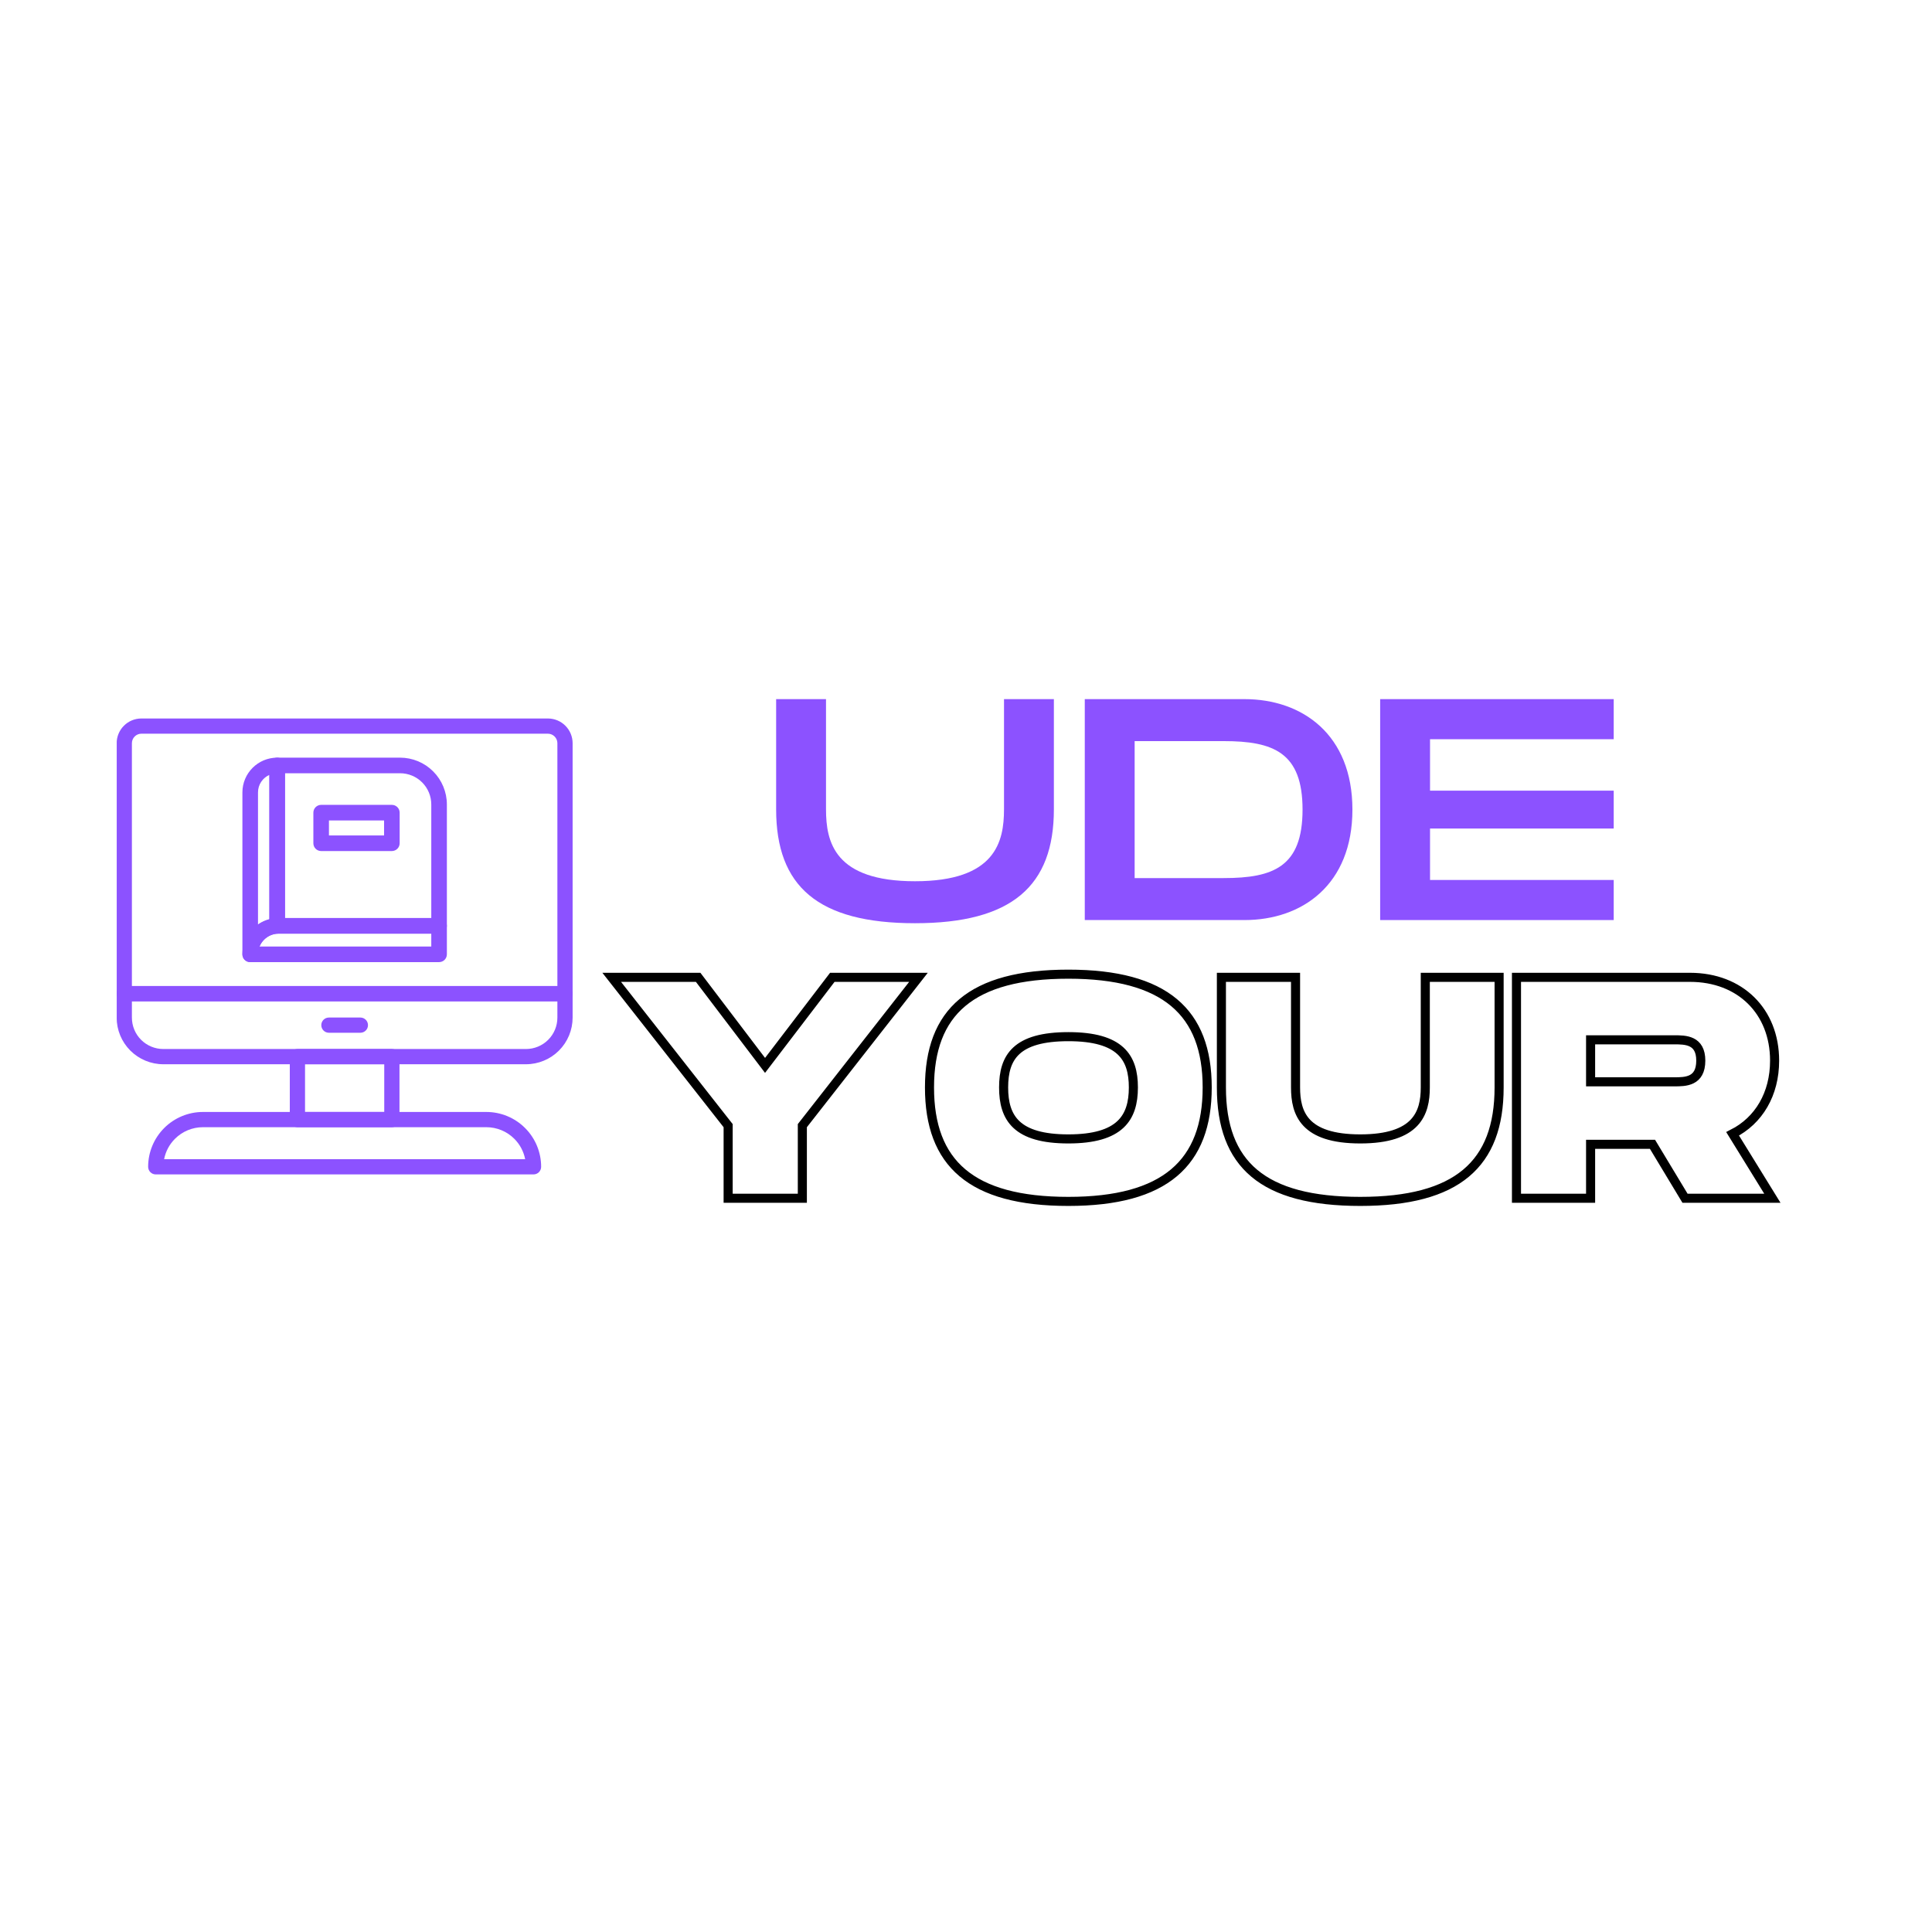
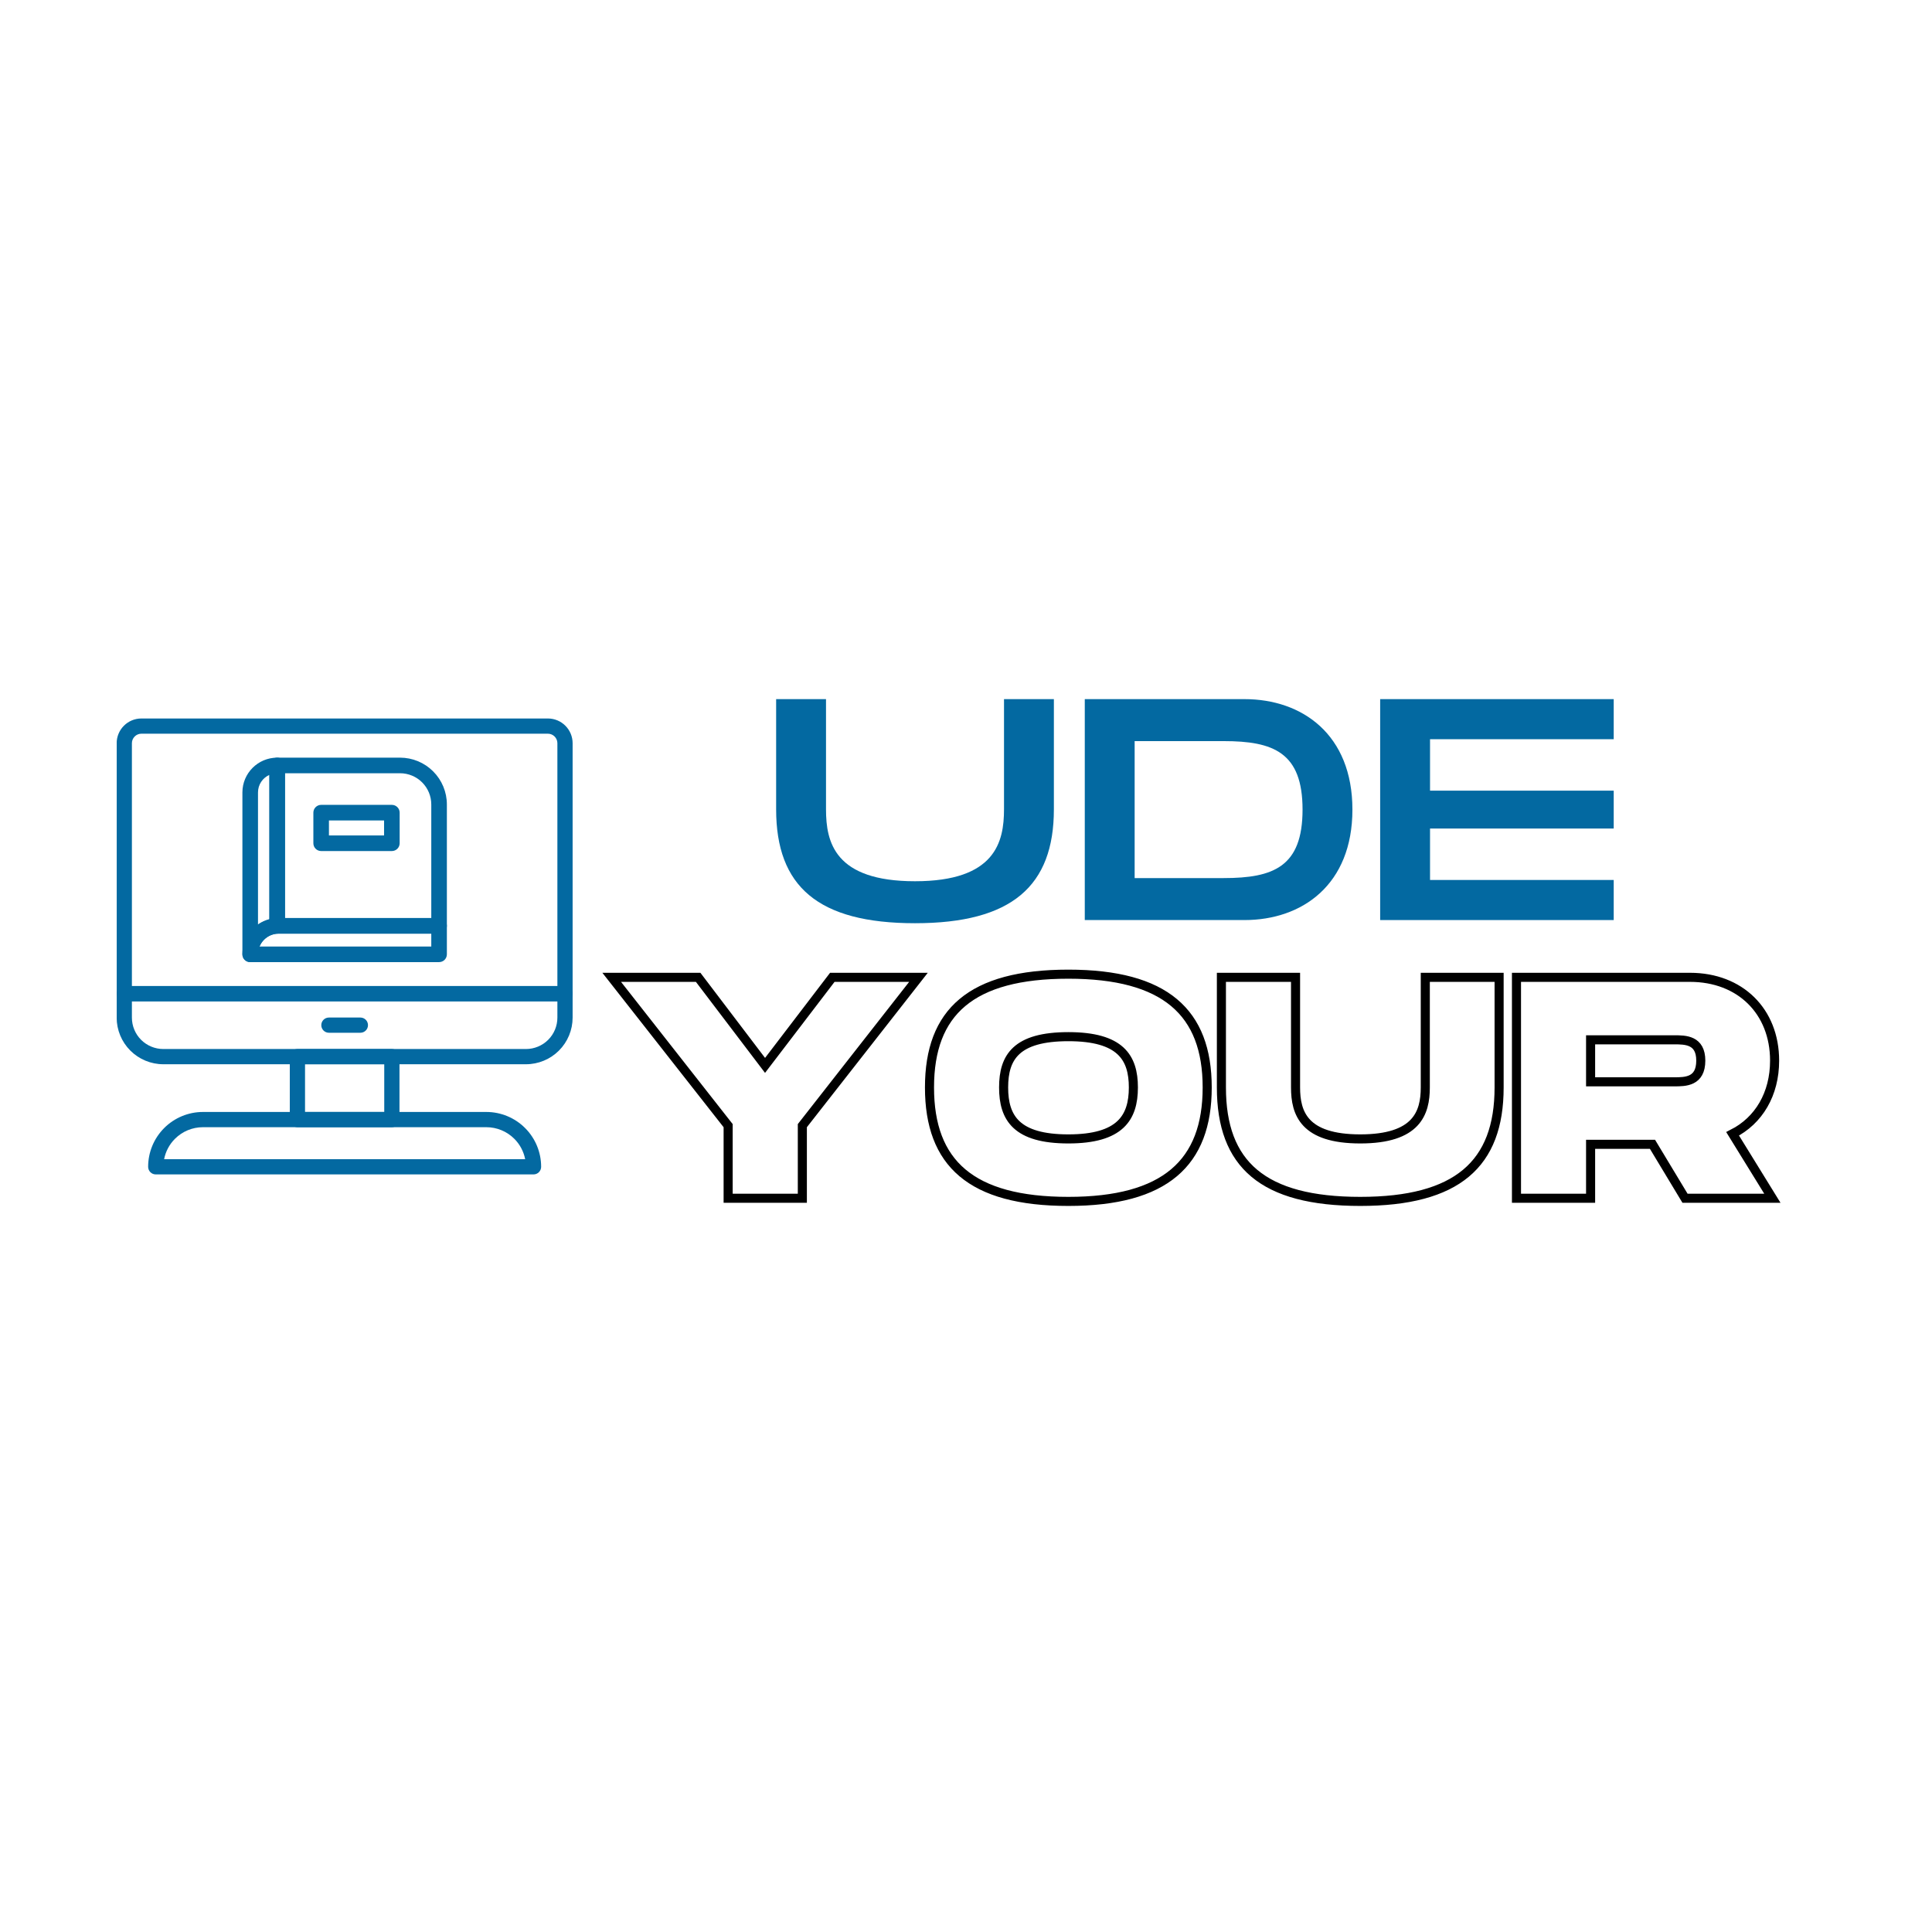
<svg xmlns="http://www.w3.org/2000/svg" width="500" zoomAndPan="magnify" viewBox="0 0 375 375" height="500" preserveAspectRatio="xMidYMid meet" version="1.0">
  <defs>
    <g />
    <clipPath id="5ce24089ed">
      <path d="M 22.656 139.441 L 111.156 139.441 L 111.156 195 L 22.656 195 Z M 22.656 139.441 " clip-rule="nonzero" />
    </clipPath>
    <clipPath id="19637c1622">
      <path d="M 22.656 191 L 111.156 191 L 111.156 207 L 22.656 207 Z M 22.656 191 " clip-rule="nonzero" />
    </clipPath>
    <clipPath id="8aa00ca600">
      <path d="M 28 215 L 106 215 L 106 227.941 L 28 227.941 Z M 28 215 " clip-rule="nonzero" />
    </clipPath>
  </defs>
  <g clip-path="url(#5ce24089ed)">
-     <path fill="#8c52ff" d="M 111.145 144.254 C 111.145 142.98 110.637 141.762 109.738 140.863 C 108.84 139.961 107.617 139.457 106.344 139.457 C 92.707 139.457 41.082 139.457 27.445 139.457 C 26.172 139.457 24.949 139.961 24.051 140.863 C 23.152 141.762 22.645 142.98 22.645 144.254 C 22.645 155.711 22.645 192.871 22.645 192.871 C 22.645 193.688 23.309 194.348 24.121 194.348 L 109.664 194.348 C 110.48 194.348 111.145 193.688 111.145 192.871 Z M 108.188 191.391 L 108.188 144.254 C 108.188 143.766 107.992 143.297 107.648 142.953 C 107.301 142.605 106.832 142.41 106.344 142.41 C 92.707 142.41 41.082 142.41 27.445 142.41 C 26.957 142.41 26.488 142.605 26.141 142.953 C 25.797 143.297 25.602 143.766 25.602 144.254 L 25.602 191.391 Z M 108.188 191.391 " fill-opacity="1" fill-rule="evenodd" />
+     <path fill="#0369A1" d="M 111.145 144.254 C 111.145 142.98 110.637 141.762 109.738 140.863 C 108.84 139.961 107.617 139.457 106.344 139.457 C 92.707 139.457 41.082 139.457 27.445 139.457 C 26.172 139.457 24.949 139.961 24.051 140.863 C 23.152 141.762 22.645 142.98 22.645 144.254 C 22.645 155.711 22.645 192.871 22.645 192.871 C 22.645 193.688 23.309 194.348 24.121 194.348 L 109.664 194.348 C 110.48 194.348 111.145 193.688 111.145 192.871 Z M 108.188 191.391 L 108.188 144.254 C 108.188 143.766 107.992 143.297 107.648 142.953 C 107.301 142.605 106.832 142.41 106.344 142.41 C 92.707 142.41 41.082 142.41 27.445 142.41 C 26.957 142.41 26.488 142.605 26.141 142.953 C 25.797 143.297 25.602 143.766 25.602 144.254 L 25.602 191.391 Z M 108.188 191.391 " fill-opacity="1" fill-rule="evenodd" />
  </g>
  <g clip-path="url(#19637c1622)">
-     <path fill="#8c52ff" d="M 111.145 192.871 C 111.145 192.055 110.48 191.391 109.664 191.391 L 24.121 191.391 C 23.309 191.391 22.645 192.055 22.645 192.871 L 22.645 197.516 C 22.645 199.918 23.598 202.219 25.297 203.918 C 26.996 205.613 29.297 206.57 31.699 206.57 C 47.922 206.57 85.867 206.57 102.09 206.57 C 104.492 206.57 106.793 205.613 108.492 203.918 C 110.191 202.219 111.145 199.918 111.145 197.516 C 111.145 195.02 111.145 192.871 111.145 192.871 Z M 108.188 194.348 L 25.602 194.348 L 25.602 197.516 C 25.602 199.133 26.242 200.684 27.387 201.828 C 28.531 202.969 30.082 203.613 31.699 203.613 C 47.922 203.613 85.867 203.613 102.09 203.613 C 103.707 203.613 105.258 202.969 106.402 201.828 C 107.547 200.684 108.188 199.133 108.188 197.516 Z M 108.188 194.348 " fill-opacity="1" fill-rule="evenodd" />
+     <path fill="#0369A1" d="M 111.145 192.871 C 111.145 192.055 110.48 191.391 109.664 191.391 L 24.121 191.391 C 23.309 191.391 22.645 192.055 22.645 192.871 L 22.645 197.516 C 22.645 199.918 23.598 202.219 25.297 203.918 C 26.996 205.613 29.297 206.57 31.699 206.57 C 47.922 206.57 85.867 206.57 102.09 206.57 C 104.492 206.57 106.793 205.613 108.492 203.918 C 110.191 202.219 111.145 199.918 111.145 197.516 C 111.145 195.02 111.145 192.871 111.145 192.871 Z M 108.188 194.348 L 25.602 194.348 L 25.602 197.516 C 25.602 199.133 26.242 200.684 27.387 201.828 C 28.531 202.969 30.082 203.613 31.699 203.613 C 47.922 203.613 85.867 203.613 102.09 203.613 C 103.707 203.613 105.258 202.969 106.402 201.828 C 107.547 200.684 108.188 199.133 108.188 197.516 Z M 108.188 194.348 " fill-opacity="1" fill-rule="evenodd" />
  </g>
-   <path fill="#8c52ff" d="M 77.539 205.09 C 77.539 204.273 76.875 203.613 76.059 203.613 L 57.73 203.613 C 56.914 203.613 56.25 204.273 56.25 205.09 L 56.25 217.312 C 56.25 218.129 56.914 218.789 57.73 218.789 L 76.059 218.789 C 76.875 218.789 77.539 218.129 77.539 217.312 Z M 59.207 206.57 L 59.207 215.832 L 74.582 215.832 L 74.582 206.57 Z M 59.207 206.57 " fill-opacity="1" fill-rule="evenodd" />
+   <path fill="#0369A1" d="M 77.539 205.09 C 77.539 204.273 76.875 203.613 76.059 203.613 L 57.73 203.613 C 56.914 203.613 56.25 204.273 56.25 205.09 L 56.25 217.312 C 56.25 218.129 56.914 218.789 57.73 218.789 L 76.059 218.789 C 76.875 218.789 77.539 218.129 77.539 217.312 Z M 59.207 206.57 L 59.207 215.832 L 74.582 215.832 L 74.582 206.57 Z M 59.207 206.57 " fill-opacity="1" fill-rule="evenodd" />
  <g clip-path="url(#8aa00ca600)">
-     <path fill="#8c52ff" d="M 105.035 226.469 C 105.035 223.648 103.914 220.945 101.918 218.949 C 99.922 216.953 97.219 215.832 94.398 215.832 C 80.309 215.832 53.48 215.832 39.391 215.832 C 36.57 215.832 33.867 216.953 31.871 218.949 C 29.875 220.945 28.754 223.648 28.754 226.469 C 28.754 226.473 28.754 226.477 28.754 226.477 C 28.754 227.293 29.418 227.953 30.234 227.953 L 103.555 227.953 C 104.371 227.953 105.035 227.293 105.035 226.477 Z M 101.934 225 C 101.645 223.508 100.918 222.129 99.828 221.039 C 98.387 219.598 96.434 218.789 94.398 218.789 C 80.309 218.789 53.48 218.789 39.391 218.789 C 37.355 218.789 35.402 219.598 33.961 221.039 C 32.871 222.129 32.145 223.508 31.855 225 Z M 101.934 225 " fill-opacity="1" fill-rule="evenodd" />
+     <path fill="#0369A1" d="M 105.035 226.469 C 105.035 223.648 103.914 220.945 101.918 218.949 C 99.922 216.953 97.219 215.832 94.398 215.832 C 80.309 215.832 53.48 215.832 39.391 215.832 C 36.57 215.832 33.867 216.953 31.871 218.949 C 29.875 220.945 28.754 223.648 28.754 226.469 C 28.754 226.473 28.754 226.477 28.754 226.477 C 28.754 227.293 29.418 227.953 30.234 227.953 L 103.555 227.953 C 104.371 227.953 105.035 227.293 105.035 226.477 Z M 101.934 225 C 101.645 223.508 100.918 222.129 99.828 221.039 C 98.387 219.598 96.434 218.789 94.398 218.789 C 80.309 218.789 53.48 218.789 39.391 218.789 C 37.355 218.789 35.402 219.598 33.961 221.039 C 32.871 222.129 32.145 223.508 31.855 225 Z M 101.934 225 " fill-opacity="1" fill-rule="evenodd" />
  </g>
-   <path fill="#8c52ff" d="M 63.84 200.457 L 69.949 200.457 C 70.766 200.457 71.426 199.797 71.426 198.98 C 71.426 198.164 70.766 197.504 69.949 197.504 L 63.84 197.504 C 63.023 197.504 62.363 198.164 62.363 198.98 C 62.363 199.797 63.023 200.457 63.84 200.457 Z M 63.84 200.457 " fill-opacity="1" fill-rule="evenodd" />
-   <path fill="#8c52ff" d="M 86.738 156.148 C 86.738 153.738 85.781 151.426 84.074 149.723 C 82.371 148.016 80.059 147.059 77.648 147.059 C 68.348 147.059 53.801 147.059 53.801 147.059 C 52.965 147.059 52.289 147.734 52.289 148.57 L 52.289 179.699 C 52.289 180.535 52.965 181.215 53.801 181.215 L 85.227 181.215 C 86.062 181.215 86.738 180.535 86.738 179.699 Z M 55.312 150.086 L 55.312 178.188 L 83.711 178.188 L 83.711 156.148 C 83.711 154.539 83.074 152.996 81.934 151.859 C 80.797 150.723 79.254 150.086 77.648 150.086 Z M 55.312 150.086 " fill-opacity="1" fill-rule="evenodd" />
-   <path fill="#8c52ff" d="M 86.738 179.699 C 86.738 178.863 86.062 178.188 85.227 178.188 L 54.094 178.188 C 52.227 178.188 50.434 178.93 49.113 180.25 C 47.793 181.57 47.051 183.363 47.051 185.23 C 47.051 185.23 47.051 185.234 47.051 185.234 C 47.051 186.07 47.727 186.746 48.562 186.746 L 85.227 186.746 C 86.062 186.746 86.738 186.07 86.738 185.234 Z M 83.711 181.215 L 54.094 181.215 C 53.027 181.215 52.008 181.637 51.254 182.391 C 50.871 182.773 50.57 183.227 50.371 183.719 L 83.711 183.719 Z M 83.711 181.215 " fill-opacity="1" fill-rule="evenodd" />
-   <path fill="#8c52ff" d="M 53.883 181.219 C 54.684 181.176 55.312 180.512 55.312 179.707 L 55.312 148.57 C 55.312 147.734 54.637 147.059 53.801 147.059 C 50.074 147.059 47.051 150.082 47.051 153.809 C 47.051 163.938 47.051 185.234 47.051 185.234 C 47.051 186.07 47.727 186.746 48.562 186.746 C 49.398 186.746 50.078 186.07 50.078 185.234 L 50.078 185.23 C 50.078 184.164 50.5 183.145 51.254 182.391 C 51.957 181.688 52.895 181.273 53.883 181.219 Z M 52.289 150.406 C 50.984 150.984 50.078 152.289 50.078 153.809 L 50.078 179.445 C 50.75 178.977 51.5 178.633 52.289 178.422 Z M 52.289 150.406 " fill-opacity="1" fill-rule="evenodd" />
-   <path fill="#8c52ff" d="M 77.574 157.738 C 77.574 156.902 76.895 156.223 76.059 156.223 L 62.336 156.223 C 61.5 156.223 60.824 156.902 60.824 157.738 L 60.824 163.676 C 60.824 164.512 61.5 165.188 62.336 165.188 L 76.059 165.188 C 76.895 165.188 77.574 164.512 77.574 163.676 Z M 63.848 159.25 L 63.848 162.16 L 74.547 162.16 L 74.547 159.25 Z M 63.848 159.25 " fill-opacity="1" fill-rule="evenodd" />
+   <path fill="#0369A1" d="M 63.84 200.457 L 69.949 200.457 C 70.766 200.457 71.426 199.797 71.426 198.98 C 71.426 198.164 70.766 197.504 69.949 197.504 L 63.84 197.504 C 63.023 197.504 62.363 198.164 62.363 198.98 C 62.363 199.797 63.023 200.457 63.84 200.457 Z M 63.84 200.457 " fill-opacity="1" fill-rule="evenodd" />
+   <path fill="#0369A1" d="M 86.738 156.148 C 86.738 153.738 85.781 151.426 84.074 149.723 C 82.371 148.016 80.059 147.059 77.648 147.059 C 68.348 147.059 53.801 147.059 53.801 147.059 C 52.965 147.059 52.289 147.734 52.289 148.57 L 52.289 179.699 C 52.289 180.535 52.965 181.215 53.801 181.215 L 85.227 181.215 C 86.062 181.215 86.738 180.535 86.738 179.699 Z M 55.312 150.086 L 55.312 178.188 L 83.711 178.188 L 83.711 156.148 C 83.711 154.539 83.074 152.996 81.934 151.859 C 80.797 150.723 79.254 150.086 77.648 150.086 Z M 55.312 150.086 " fill-opacity="1" fill-rule="evenodd" />
+   <path fill="#0369A1" d="M 86.738 179.699 C 86.738 178.863 86.062 178.188 85.227 178.188 L 54.094 178.188 C 52.227 178.188 50.434 178.93 49.113 180.25 C 47.793 181.57 47.051 183.363 47.051 185.23 C 47.051 185.23 47.051 185.234 47.051 185.234 C 47.051 186.07 47.727 186.746 48.562 186.746 L 85.227 186.746 C 86.062 186.746 86.738 186.07 86.738 185.234 Z M 83.711 181.215 L 54.094 181.215 C 53.027 181.215 52.008 181.637 51.254 182.391 C 50.871 182.773 50.57 183.227 50.371 183.719 L 83.711 183.719 Z M 83.711 181.215 " fill-opacity="1" fill-rule="evenodd" />
+   <path fill="#0369A1" d="M 53.883 181.219 C 54.684 181.176 55.312 180.512 55.312 179.707 L 55.312 148.57 C 55.312 147.734 54.637 147.059 53.801 147.059 C 50.074 147.059 47.051 150.082 47.051 153.809 C 47.051 163.938 47.051 185.234 47.051 185.234 C 47.051 186.07 47.727 186.746 48.562 186.746 C 49.398 186.746 50.078 186.07 50.078 185.234 L 50.078 185.23 C 50.078 184.164 50.5 183.145 51.254 182.391 C 51.957 181.688 52.895 181.273 53.883 181.219 Z M 52.289 150.406 C 50.984 150.984 50.078 152.289 50.078 153.809 L 50.078 179.445 C 50.75 178.977 51.5 178.633 52.289 178.422 Z M 52.289 150.406 " fill-opacity="1" fill-rule="evenodd" />
+   <path fill="#0369A1" d="M 77.574 157.738 C 77.574 156.902 76.895 156.223 76.059 156.223 L 62.336 156.223 C 61.5 156.223 60.824 156.902 60.824 157.738 L 60.824 163.676 C 60.824 164.512 61.5 165.188 62.336 165.188 L 76.059 165.188 C 76.895 165.188 77.574 164.512 77.574 163.676 Z M 63.848 159.25 L 63.848 162.16 L 74.547 162.16 L 74.547 159.25 Z M 63.848 159.25 " fill-opacity="1" fill-rule="evenodd" />
  <path stroke-linecap="butt" transform="matrix(0.75, 0, 0, 0.75, 110.9119, 186.8272)" fill="none" stroke-linejoin="miter" d="M 40.56 61.001 L 59.763 61.001 L 59.763 42.215 L 89.815 3.829 L 67.519 3.829 L 50.112 26.621 L 32.8 3.829 L 10.425 3.829 L 40.56 42.215 Z M 128.607 61.819 C 153.67 61.819 164.539 51.845 164.539 32.324 C 164.539 12.881 153.67 3.012 128.607 3.012 C 103.44 3.012 92.67 12.803 92.67 32.324 C 92.67 51.928 103.44 61.819 128.607 61.819 Z M 128.607 45.647 C 115.206 45.647 111.852 40.262 111.852 32.324 C 111.852 24.486 115.123 19.184 128.607 19.184 C 142.086 19.184 145.435 24.569 145.435 32.324 C 145.435 40.184 142.008 45.647 128.607 45.647 Z M 204.154 61.819 C 229.216 61.819 240.086 52.184 240.086 32.324 L 240.086 3.829 L 220.982 3.829 L 220.982 32.324 C 220.982 38.944 218.769 45.647 204.154 45.647 C 189.618 45.647 187.404 39.022 187.404 32.324 L 187.404 3.829 L 168.216 3.829 L 168.216 32.324 C 168.216 52.267 178.987 61.819 204.154 61.819 Z M 244.581 61.001 L 263.763 61.001 L 263.763 47.043 L 279.779 47.043 L 288.196 61.001 L 310.805 61.001 L 300.519 44.329 C 307.3 40.897 311.383 34.038 311.383 25.387 C 311.383 12.642 302.493 3.829 289.487 3.829 L 244.581 3.829 Z M 263.763 30.871 L 263.763 20.001 L 285.42 20.001 C 288.274 20.001 292.279 20.001 292.279 25.387 C 292.279 30.871 288.274 30.871 285.42 30.871 Z M 263.763 30.871 " stroke="#000000" stroke-width="2.348" stroke-opacity="1" stroke-miterlimit="4" />
-   <g fill="#8c52ff" fill-opacity="1">
+   <g fill="#0369A1" fill-opacity="1">
    <g transform="translate(147.6475, 178.5831)">
      <g>
        <path d="M 29.957 0.613 C 48.762 0.613 56.91 -6.617 56.91 -21.5 L 56.91 -42.883 L 47.23 -42.883 L 47.23 -21.5 C 47.23 -15.191 45.578 -7.535 29.957 -7.535 C 14.336 -7.535 12.68 -15.133 12.68 -21.5 L 12.68 -42.883 L 3 -42.883 L 3 -21.5 C 3 -6.555 11.09 0.613 29.957 0.613 Z M 29.957 0.613 " />
      </g>
    </g>
  </g>
-   <g fill="#8c52ff" fill-opacity="1">
+   <g fill="#0369A1" fill-opacity="1">
    <g transform="translate(207.5542, 178.5831)">
      <g>
        <path d="M 3 0 L 34 0 C 45.211 0 54.949 -6.859 54.949 -21.441 C 54.949 -36.02 45.211 -42.883 34 -42.883 L 3 -42.883 Z M 12.68 -8.148 L 12.68 -34.734 L 29.957 -34.734 C 39.633 -34.734 45.27 -32.527 45.27 -21.441 C 45.27 -10.352 39.633 -8.148 29.957 -8.148 Z M 12.68 -8.148 " />
      </g>
    </g>
  </g>
-   <g fill="#8c52ff" fill-opacity="1">
+   <g fill="#0369A1" fill-opacity="1">
    <g transform="translate(264.8883, 178.5831)">
      <g>
        <path d="M 3 0 L 48.332 0 L 48.332 -7.781 L 12.68 -7.781 L 12.68 -17.766 L 48.332 -17.766 L 48.332 -25.117 L 12.68 -25.117 L 12.68 -35.102 L 48.332 -35.102 L 48.332 -42.883 L 3 -42.883 Z M 3 0 " />
      </g>
    </g>
  </g>
</svg>
